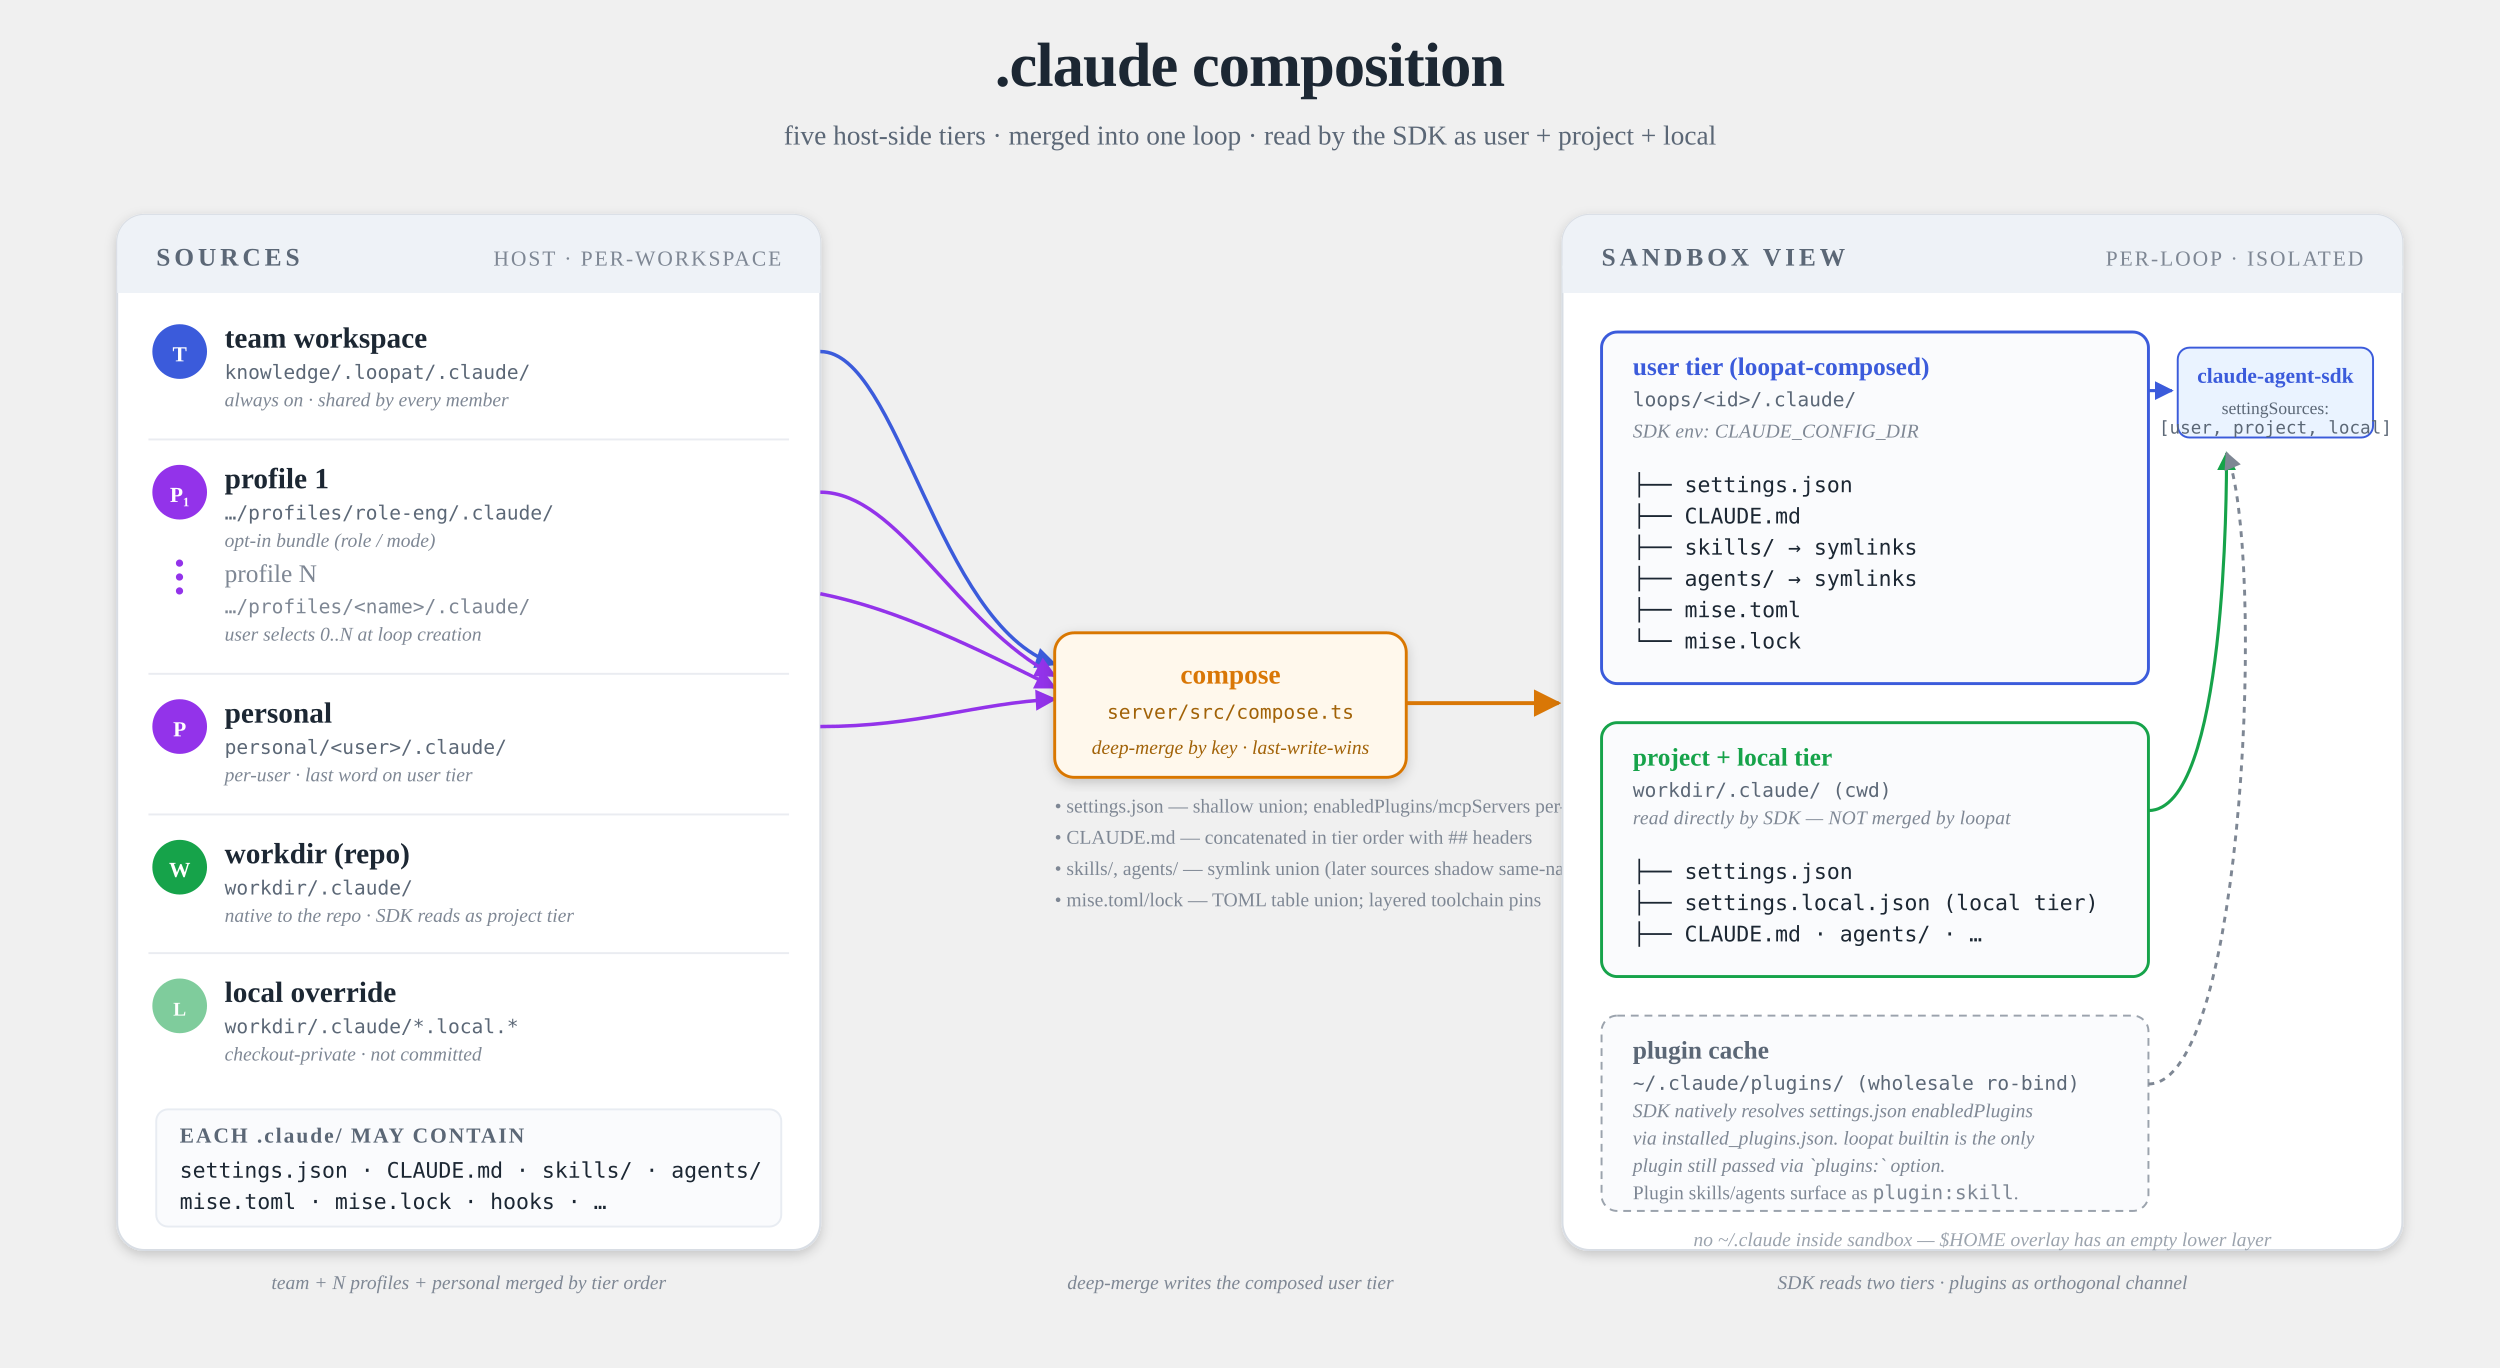
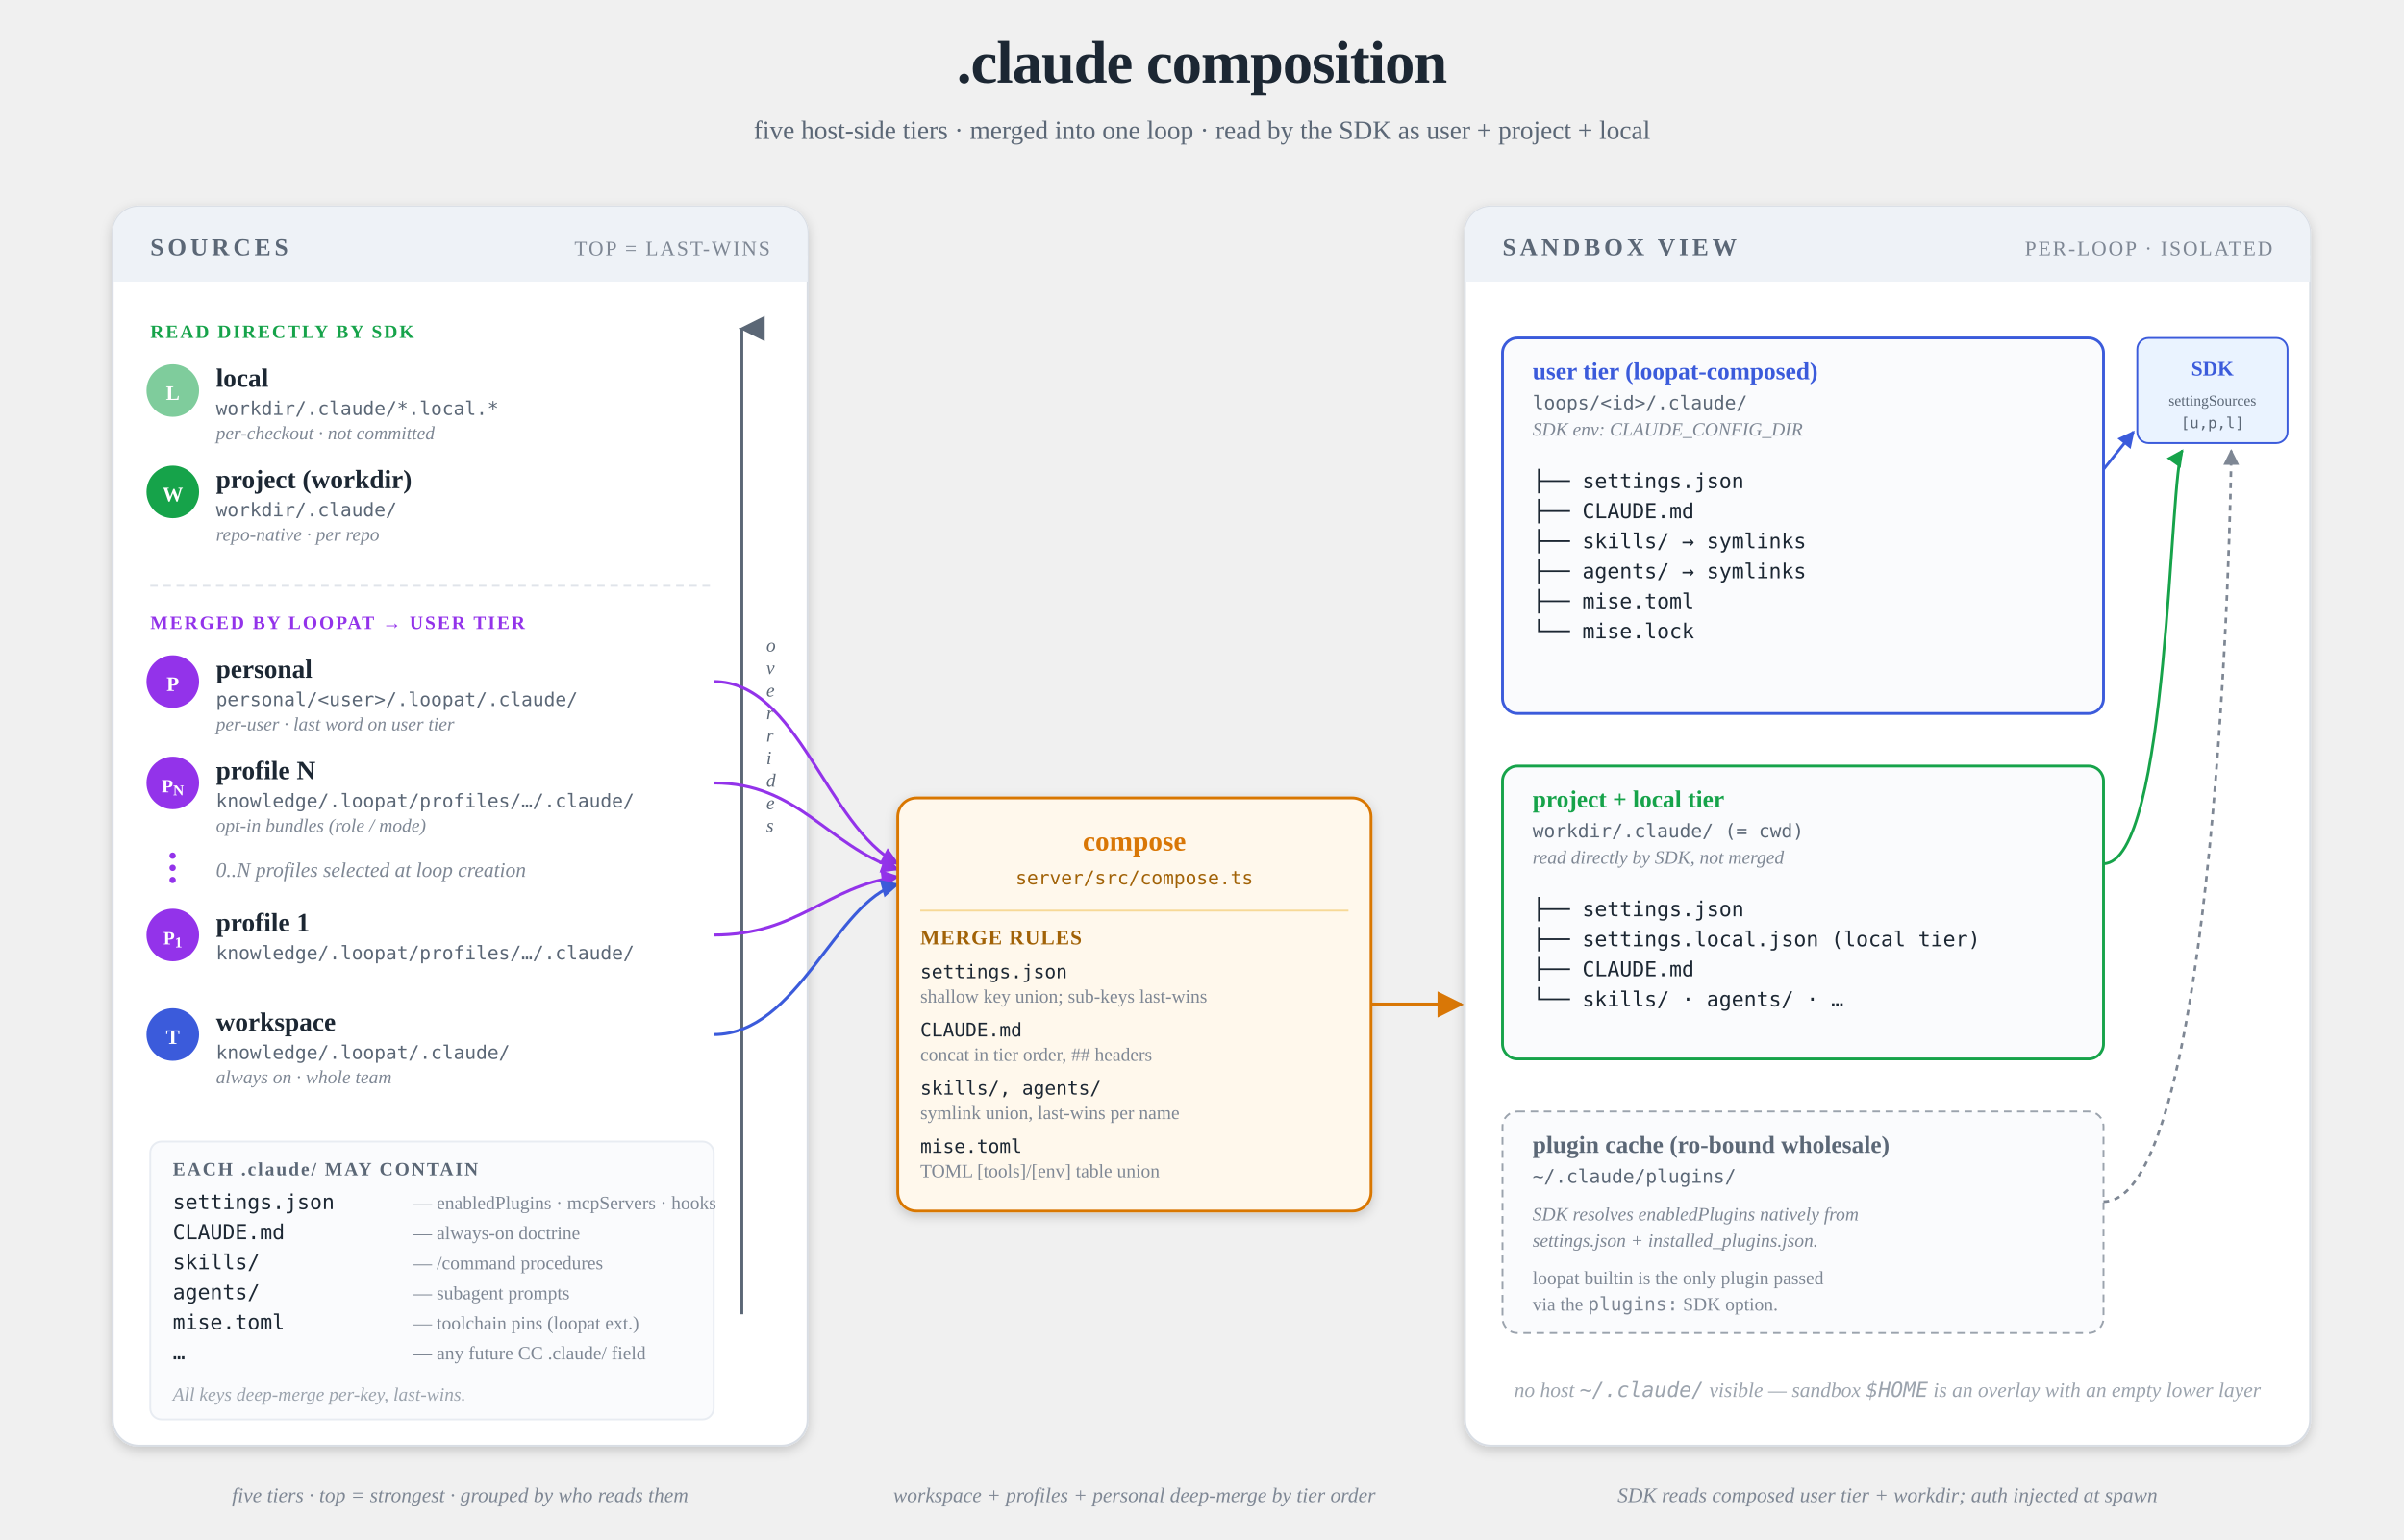
- <svg xmlns="http://www.w3.org/2000/svg" viewBox="0 0 1280 700" width="100%" role="img" aria-labelledby="t d">
+ <svg xmlns="http://www.w3.org/2000/svg" viewBox="0 0 1280 820" width="100%" role="img" aria-labelledby="t d">
  <defs>
-     <marker id="arr-K" viewBox="0 0 10 10" refX="9" refY="5" markerWidth="6" markerHeight="6" orient="auto-start-reverse">
+     <marker id="arr-blue" viewBox="0 0 10 10" refX="9" refY="5" markerWidth="6" markerHeight="6" orient="auto-start-reverse">
      <path d="M0,0 L10,5 L0,10 z" fill="#3b5bdb" />
    </marker>
    <marker id="arr-purple" viewBox="0 0 10 10" refX="9" refY="5" markerWidth="6" markerHeight="6" orient="auto-start-reverse">
      <path d="M0,0 L10,5 L0,10 z" fill="#9333ea" />
    </marker>
-     <marker id="arr-N" viewBox="0 0 10 10" refX="9" refY="5" markerWidth="6" markerHeight="6" orient="auto-start-reverse">
-       <path d="M0,0 L10,5 L0,10 z" fill="#d4a017" />
-     </marker>
    <marker id="arr-green" viewBox="0 0 10 10" refX="9" refY="5" markerWidth="6" markerHeight="6" orient="auto-start-reverse">
      <path d="M0,0 L10,5 L0,10 z" fill="#16a34a" />
    </marker>
    <marker id="arr-orange" viewBox="0 0 10 10" refX="9" refY="5" markerWidth="7" markerHeight="7" orient="auto-start-reverse">
      <path d="M0,0 L10,5 L0,10 z" fill="#d97706" />
    </marker>
    <marker id="arr-gray" viewBox="0 0 10 10" refX="9" refY="5" markerWidth="6" markerHeight="6" orient="auto-start-reverse">
      <path d="M0,0 L10,5 L0,10 z" fill="#7e8794" />
+     </marker>
+     <marker id="arr-up" viewBox="0 0 10 10" refX="5" refY="1" markerWidth="9" markerHeight="9" orient="auto">
+       <path d="M0,10 L10,10 L5,0 z" fill="#5b6776" />
    </marker>
    <filter id="soft" x="-10%" y="-10%" width="120%" height="120%">
      <feGaussianBlur in="SourceAlpha" stdDeviation="3" />
      <feOffset dx="0" dy="2" result="off" />
      <feComponentTransfer>
        <feFuncA type="linear" slope="0.18" />
      </feComponentTransfer>
      <feMerge>
        <feMergeNode />
        <feMergeNode in="SourceGraphic" />
      </feMerge>
    </filter>
  </defs>
  <text x="640" y="44" text-anchor="middle" font-size="32" font-weight="700" letter-spacing="-0.5" fill="#1c2733">.claude composition</text>
  <text x="640" y="74" text-anchor="middle" font-size="14" fill="#5b6776">five host-side tiers · merged into one loop · read by the SDK as user + project + local</text>
  <g filter="url(#soft)">
-     <rect x="60" y="110" width="360" height="530" rx="14" fill="#ffffff" stroke="#d8dde4" stroke-width="1" />
-   </g>
-   <rect x="60" y="110" width="360" height="40" rx="14" fill="#eef2f7" />
-   <rect x="60" y="136" width="360" height="14" fill="#eef2f7" />
+     <rect x="60" y="110" width="370" height="660" rx="14" fill="#ffffff" stroke="#d8dde4" stroke-width="1" />
+   </g>
+   <rect x="60" y="110" width="370" height="40" rx="14" fill="#eef2f7" />
+   <rect x="60" y="136" width="370" height="14" fill="#eef2f7" />
  <text x="80" y="136" font-size="13" font-weight="700" fill="#5b6776" letter-spacing="2">SOURCES</text>
-   <text x="400" y="136" font-size="11" text-anchor="end" fill="#7e8794" letter-spacing="1">HOST · PER-WORKSPACE</text>
-   <g>
-     <circle cx="92" cy="180" r="14" fill="#3b5bdb" />
-     <text x="92" y="185" text-anchor="middle" font-size="11" font-weight="700" fill="white">T</text>
-     <text x="115" y="178" font-size="15" font-weight="600" fill="#1c2733">team workspace</text>
-     <text x="115" y="194" font-size="10" font-family="ui-monospace, monospace" fill="#5b6776">knowledge/.loopat/.claude/</text>
-     <text x="115" y="208" font-size="10" fill="#7e8794" font-style="italic">always on · shared by every member</text>
-   </g>
-   <line x1="76" y1="225" x2="404" y2="225" stroke="#eaecf1" stroke-width="1" />
-   <g>
-     <circle cx="92" cy="252" r="14" fill="#9333ea" />
-     <text x="92" y="257" text-anchor="middle" font-size="11" font-weight="700" fill="white">P₁</text>
-     <text x="115" y="250" font-size="15" font-weight="600" fill="#1c2733">profile 1</text>
-     <text x="115" y="266" font-size="10" font-family="ui-monospace, monospace" fill="#5b6776">…/profiles/role-eng/.claude/</text>
-     <text x="115" y="280" font-size="10" fill="#7e8794" font-style="italic">opt-in bundle (role / mode)</text>
-   </g>
-   <g>
-     <text x="92" y="304" text-anchor="middle" font-size="22" fill="#9333ea" font-weight="700">⋮</text>
-     <text x="115" y="298" font-size="13" font-weight="500" fill="#7e8794">profile N</text>
-     <text x="115" y="314" font-size="10" font-family="ui-monospace, monospace" fill="#7e8794">…/profiles/&lt;name&gt;/.claude/</text>
-     <text x="115" y="328" font-size="10" fill="#7e8794" font-style="italic">user selects 0..N at loop creation</text>
-   </g>
-   <line x1="76" y1="345" x2="404" y2="345" stroke="#eaecf1" stroke-width="1" />
-   <g>
-     <circle cx="92" cy="372" r="14" fill="#9333ea" />
-     <text x="92" y="377" text-anchor="middle" font-size="11" font-weight="700" fill="white">P</text>
-     <text x="115" y="370" font-size="15" font-weight="600" fill="#1c2733">personal</text>
-     <text x="115" y="386" font-size="10" font-family="ui-monospace, monospace" fill="#5b6776">personal/&lt;user&gt;/.claude/</text>
-     <text x="115" y="400" font-size="10" fill="#7e8794" font-style="italic">per-user · last word on user tier</text>
-   </g>
-   <line x1="76" y1="417" x2="404" y2="417" stroke="#eaecf1" stroke-width="1" />
-   <g>
-     <circle cx="92" cy="444" r="14" fill="#16a34a" />
-     <text x="92" y="449" text-anchor="middle" font-size="11" font-weight="700" fill="white">W</text>
-     <text x="115" y="442" font-size="15" font-weight="600" fill="#1c2733">workdir (repo)</text>
-     <text x="115" y="458" font-size="10" font-family="ui-monospace, monospace" fill="#5b6776">workdir/.claude/</text>
-     <text x="115" y="472" font-size="10" fill="#7e8794" font-style="italic">native to the repo · SDK reads as project tier</text>
-   </g>
-   <line x1="76" y1="488" x2="404" y2="488" stroke="#eaecf1" stroke-width="1" />
-   <g>
-     <circle cx="92" cy="515" r="14" fill="#16a34a" opacity="0.55" />
-     <text x="92" y="520" text-anchor="middle" font-size="10" font-weight="700" fill="white">L</text>
-     <text x="115" y="513" font-size="15" font-weight="600" fill="#1c2733">local override</text>
-     <text x="115" y="529" font-size="10" font-family="ui-monospace, monospace" fill="#5b6776">workdir/.claude/*.local.*</text>
-     <text x="115" y="543" font-size="10" fill="#7e8794" font-style="italic">checkout-private · not committed</text>
-   </g>
-   <rect x="80" y="568" width="320" height="60" rx="6" fill="#fafbfd" stroke="#e8ecf2" />
-   <text x="92" y="585" font-size="11" font-weight="700" fill="#5b6776" letter-spacing="1">EACH .claude/ MAY CONTAIN</text>
-   <text x="92" y="603" font-size="11" font-family="ui-monospace, monospace" fill="#1c2733">settings.json · CLAUDE.md · skills/ · agents/</text>
-   <text x="92" y="619" font-size="11" font-family="ui-monospace, monospace" fill="#1c2733">mise.toml · mise.lock · hooks · …</text>
-   <g fill="none" stroke="#3b5bdb" stroke-width="1.8">
-     <path d="M 420 180 C 460 180, 480 320, 540 340" marker-end="url(#arr-K)" />
-   </g>
-   <g fill="none" stroke="#9333ea" stroke-width="1.8">
-     <path d="M 420 252 C 460 252, 490 320, 540 346" marker-end="url(#arr-purple)" />
-     <path d="M 420 304 C 460 312, 500 332, 540 352" marker-end="url(#arr-purple)" />
-     <path d="M 420 372 C 470 372, 500 360, 540 358" marker-end="url(#arr-purple)" />
+   <text x="410" y="136" font-size="11" text-anchor="end" fill="#7e8794" letter-spacing="1">TOP = LAST-WINS</text>
+   <line x1="395" y1="700" x2="395" y2="175" stroke="#5b6776" stroke-width="1.5" marker-end="url(#arr-up)" />
+   <text x="408" y="437" font-size="10" fill="#5b6776" font-style="italic" letter-spacing="0.5">
+     <tspan x="408" dy="-90">o</tspan>
+     <tspan x="408" dy="12">v</tspan>
+     <tspan x="408" dy="12">e</tspan>
+     <tspan x="408" dy="12">r</tspan>
+     <tspan x="408" dy="12">r</tspan>
+     <tspan x="408" dy="12">i</tspan>
+     <tspan x="408" dy="12">d</tspan>
+     <tspan x="408" dy="12">e</tspan>
+     <tspan x="408" dy="12">s</tspan>
+   </text>
+   <text x="80" y="180" font-size="10" font-weight="700" fill="#16a34a" letter-spacing="1">READ DIRECTLY BY SDK</text>
+   <g>
+     <circle cx="92" cy="208" r="14" fill="#16a34a" opacity="0.55" />
+     <text x="92" y="213" text-anchor="middle" font-size="11" font-weight="700" fill="white">L</text>
+     <text x="115" y="206" font-size="14" font-weight="600" fill="#1c2733">local</text>
+     <text x="115" y="221" font-size="10" font-family="ui-monospace, monospace" fill="#5b6776">workdir/.claude/*.local.*</text>
+     <text x="115" y="234" font-size="10" fill="#7e8794" font-style="italic">per-checkout · not committed</text>
+   </g>
+   <g>
+     <circle cx="92" cy="262" r="14" fill="#16a34a" />
+     <text x="92" y="267" text-anchor="middle" font-size="11" font-weight="700" fill="white">W</text>
+     <text x="115" y="260" font-size="14" font-weight="600" fill="#1c2733">project (workdir)</text>
+     <text x="115" y="275" font-size="10" font-family="ui-monospace, monospace" fill="#5b6776">workdir/.claude/</text>
+     <text x="115" y="288" font-size="10" fill="#7e8794" font-style="italic">repo-native · per repo</text>
+   </g>
+   <line x1="80" y1="312" x2="380" y2="312" stroke="#e0e4ea" stroke-width="1" stroke-dasharray="4 3" />
+   <text x="80" y="335" font-size="10" font-weight="700" fill="#9333ea" letter-spacing="1">MERGED BY LOOPAT → USER TIER</text>
+   <g>
+     <circle cx="92" cy="363" r="14" fill="#9333ea" />
+     <text x="92" y="368" text-anchor="middle" font-size="11" font-weight="700" fill="white">P</text>
+     <text x="115" y="361" font-size="14" font-weight="600" fill="#1c2733">personal</text>
+     <text x="115" y="376" font-size="10" font-family="ui-monospace, monospace" fill="#5b6776">personal/&lt;user&gt;/.loopat/.claude/</text>
+     <text x="115" y="389" font-size="10" fill="#7e8794" font-style="italic">per-user · last word on user tier</text>
+   </g>
+   <g>
+     <circle cx="92" cy="417" r="14" fill="#9333ea" />
+     <text x="92" y="422" text-anchor="middle" font-size="10" font-weight="700" fill="white">P<tspan font-size="8" baseline-shift="sub">N</tspan>
+     </text>
+     <text x="115" y="415" font-size="14" font-weight="600" fill="#1c2733">profile N</text>
+     <text x="115" y="430" font-size="10" font-family="ui-monospace, monospace" fill="#5b6776">knowledge/.loopat/profiles/…/.claude/</text>
+     <text x="115" y="443" font-size="10" fill="#7e8794" font-style="italic">opt-in bundles (role / mode)</text>
+   </g>
+   <text x="92" y="470" text-anchor="middle" font-size="20" fill="#9333ea" font-weight="700">⋮</text>
+   <text x="115" y="467" font-size="11" fill="#7e8794" font-style="italic">0..N profiles selected at loop creation</text>
+   <g>
+     <circle cx="92" cy="498" r="14" fill="#9333ea" />
+     <text x="92" y="503" text-anchor="middle" font-size="10" font-weight="700" fill="white">P<tspan font-size="8" baseline-shift="sub">1</tspan>
+     </text>
+     <text x="115" y="496" font-size="14" font-weight="600" fill="#1c2733">profile 1</text>
+     <text x="115" y="511" font-size="10" font-family="ui-monospace, monospace" fill="#5b6776">knowledge/.loopat/profiles/…/.claude/</text>
+   </g>
+   <g>
+     <circle cx="92" cy="551" r="14" fill="#3b5bdb" />
+     <text x="92" y="556" text-anchor="middle" font-size="11" font-weight="700" fill="white">T</text>
+     <text x="115" y="549" font-size="14" font-weight="600" fill="#1c2733">workspace</text>
+     <text x="115" y="564" font-size="10" font-family="ui-monospace, monospace" fill="#5b6776">knowledge/.loopat/.claude/</text>
+     <text x="115" y="577" font-size="10" fill="#7e8794" font-style="italic">always on · whole team</text>
+   </g>
+   <rect x="80" y="608" width="300" height="148" rx="6" fill="#fafbfd" stroke="#e8ecf2" />
+   <text x="92" y="626" font-size="10" font-weight="700" fill="#5b6776" letter-spacing="1">EACH .claude/ MAY CONTAIN</text>
+   <text x="92" y="644" font-size="11" font-family="ui-monospace, monospace" fill="#1c2733">settings.json</text>
+   <text x="220" y="644" font-size="10" fill="#7e8794">— enabledPlugins · mcpServers · hooks</text>
+   <text x="92" y="660" font-size="11" font-family="ui-monospace, monospace" fill="#1c2733">CLAUDE.md</text>
+   <text x="220" y="660" font-size="10" fill="#7e8794">— always-on doctrine</text>
+   <text x="92" y="676" font-size="11" font-family="ui-monospace, monospace" fill="#1c2733">skills/</text>
+   <text x="220" y="676" font-size="10" fill="#7e8794">— /command procedures</text>
+   <text x="92" y="692" font-size="11" font-family="ui-monospace, monospace" fill="#1c2733">agents/</text>
+   <text x="220" y="692" font-size="10" fill="#7e8794">— subagent prompts</text>
+   <text x="92" y="708" font-size="11" font-family="ui-monospace, monospace" fill="#1c2733">mise.toml</text>
+   <text x="220" y="708" font-size="10" fill="#7e8794">— toolchain pins (loopat ext.)</text>
+   <text x="92" y="724" font-size="11" font-family="ui-monospace, monospace" fill="#1c2733">…</text>
+   <text x="220" y="724" font-size="10" fill="#7e8794">— any future CC .claude/ field</text>
+   <text x="92" y="746" font-size="10" fill="#9ba3ad" font-style="italic">All keys deep-merge per-key, last-wins.</text>
+   <g fill="none" stroke="#9333ea" stroke-width="1.6">
+     <path d="M 380 363 C 425 363, 440 440, 478 460" marker-end="url(#arr-purple)" />
+     <path d="M 380 417 C 425 417, 440 450, 478 463" marker-end="url(#arr-purple)" />
+     <path d="M 380 498 C 425 498, 440 472, 478 467" marker-end="url(#arr-purple)" />
+   </g>
+   <g fill="none" stroke="#3b5bdb" stroke-width="1.6">
+     <path d="M 380 551 C 425 551, 445 480, 478 471" marker-end="url(#arr-blue)" />
  </g>
  <g filter="url(#soft)">
-     <rect x="540" y="324" width="180" height="74" rx="10" fill="#fff8ec" stroke="#d97706" stroke-width="1.5" />
-   </g>
-   <text x="630" y="350" text-anchor="middle" font-size="14" font-weight="700" fill="#d97706">compose</text>
-   <text x="630" y="368" text-anchor="middle" font-size="10" font-family="ui-monospace, monospace" fill="#a16207">server/src/compose.ts</text>
-   <text x="630" y="386" text-anchor="middle" font-size="10" fill="#a16207" font-style="italic">deep-merge by key · last-write-wins</text>
-   <g font-size="10" fill="#7e8794">
-     <text x="540" y="416">• settings.json — shallow union; enabledPlugins/mcpServers per-key last-wins</text>
-     <text x="540" y="432">• CLAUDE.md       — concatenated in tier order with ## headers</text>
-     <text x="540" y="448">• skills/, agents/ — symlink union (later sources shadow same-name)</text>
-     <text x="540" y="464">• mise.toml/lock   — TOML table union; layered toolchain pins</text>
+     <rect x="478" y="425" width="252" height="220" rx="10" fill="#fff8ec" stroke="#d97706" stroke-width="1.5" />
+   </g>
+   <text x="604" y="453" text-anchor="middle" font-size="15" font-weight="700" fill="#d97706">compose</text>
+   <text x="604" y="471" text-anchor="middle" font-size="10" font-family="ui-monospace, monospace" fill="#a16207">server/src/compose.ts</text>
+   <line x1="490" y1="485" x2="718" y2="485" stroke="#f7d997" stroke-width="1" />
+   <text x="490" y="503" font-size="11" font-weight="700" fill="#a16207" letter-spacing="0.5">MERGE RULES</text>
+   <g font-size="10" fill="#5b6776">
+     <text x="490" y="521">
+       <tspan font-family="ui-monospace, monospace" fill="#1c2733">settings.json</tspan>
+     </text>
+     <text x="490" y="534" fill="#7e8794">  shallow key union; sub-keys last-wins</text>
+     <text x="490" y="552">
+       <tspan font-family="ui-monospace, monospace" fill="#1c2733">CLAUDE.md</tspan>
+     </text>
+     <text x="490" y="565" fill="#7e8794">  concat in tier order, ## headers</text>
+     <text x="490" y="583">
+       <tspan font-family="ui-monospace, monospace" fill="#1c2733">skills/, agents/</tspan>
+     </text>
+     <text x="490" y="596" fill="#7e8794">  symlink union, last-wins per name</text>
+     <text x="490" y="614">
+       <tspan font-family="ui-monospace, monospace" fill="#1c2733">mise.toml</tspan>
+     </text>
+     <text x="490" y="627" fill="#7e8794">  TOML [tools]/[env] table union</text>
  </g>
  <g fill="none" stroke="#d97706" stroke-width="2">
-     <path d="M 720 360 L 798 360" marker-end="url(#arr-orange)" />
+     <path d="M 730 535 L 778 535" marker-end="url(#arr-orange)" />
  </g>
  <g filter="url(#soft)">
-     <rect x="800" y="110" width="430" height="530" rx="14" fill="#ffffff" stroke="#d8dde4" stroke-width="1" />
-   </g>
-   <rect x="800" y="110" width="430" height="40" rx="14" fill="#eef2f7" />
-   <rect x="800" y="136" width="430" height="14" fill="#eef2f7" />
-   <text x="820" y="136" font-size="13" font-weight="700" fill="#5b6776" letter-spacing="2">SANDBOX VIEW</text>
+     <rect x="780" y="110" width="450" height="660" rx="14" fill="#ffffff" stroke="#d8dde4" stroke-width="1" />
+   </g>
+   <rect x="780" y="110" width="450" height="40" rx="14" fill="#eef2f7" />
+   <rect x="780" y="136" width="450" height="14" fill="#eef2f7" />
+   <text x="800" y="136" font-size="13" font-weight="700" fill="#5b6776" letter-spacing="2">SANDBOX VIEW</text>
  <text x="1210" y="136" font-size="11" text-anchor="end" fill="#7e8794" letter-spacing="1">PER-LOOP · ISOLATED</text>
  <g>
-     <rect x="820" y="170" width="280" height="180" rx="8" fill="#fafbfd" stroke="#3b5bdb" stroke-width="1.5" />
-     <text x="836" y="192" font-size="13" font-weight="700" fill="#3b5bdb">user tier (loopat-composed)</text>
-     <text x="836" y="208" font-size="10" font-family="ui-monospace, monospace" fill="#5b6776">loops/&lt;id&gt;/.claude/</text>
-     <text x="836" y="224" font-size="10" fill="#7e8794" font-style="italic" letter-spacing="0.1">SDK env: CLAUDE_CONFIG_DIR</text>
+     <rect x="1138" y="180" width="80" height="56" rx="6" fill="#eaf3ff" stroke="#3b5bdb" />
+     <text x="1178" y="200" text-anchor="middle" font-size="11" font-weight="700" fill="#3b5bdb">SDK</text>
+     <text x="1178" y="216" text-anchor="middle" font-size="8" fill="#5b6776">settingSources</text>
+     <text x="1178" y="228" text-anchor="middle" font-size="8" font-family="ui-monospace, monospace" fill="#5b6776">[u,p,l]</text>
+   </g>
+   <g>
+     <rect x="800" y="180" width="320" height="200" rx="8" fill="#fafbfd" stroke="#3b5bdb" stroke-width="1.5" />
+     <text x="816" y="202" font-size="13" font-weight="700" fill="#3b5bdb">user tier (loopat-composed)</text>
+     <text x="816" y="218" font-size="10" font-family="ui-monospace, monospace" fill="#5b6776">loops/&lt;id&gt;/.claude/</text>
+     <text x="816" y="232" font-size="10" fill="#7e8794" font-style="italic">SDK env: CLAUDE_CONFIG_DIR</text>
    <g font-size="11" font-family="ui-monospace, monospace" fill="#1c2733">
-       <text x="836" y="252">├── settings.json</text>
-       <text x="836" y="268">├── CLAUDE.md</text>
-       <text x="836" y="284">├── skills/        → symlinks</text>
-       <text x="836" y="300">├── agents/        → symlinks</text>
-       <text x="836" y="316">├── mise.toml</text>
-       <text x="836" y="332">└── mise.lock</text>
+       <text x="816" y="260">├── settings.json</text>
+       <text x="816" y="276">├── CLAUDE.md</text>
+       <text x="816" y="292">├── skills/        → symlinks</text>
+       <text x="816" y="308">├── agents/        → symlinks</text>
+       <text x="816" y="324">├── mise.toml</text>
+       <text x="816" y="340">└── mise.lock</text>
    </g>
  </g>
  <g>
-     <rect x="1115" y="178" width="100" height="46" rx="6" fill="#eaf3ff" stroke="#3b5bdb" />
-     <text x="1165" y="196" text-anchor="middle" font-size="11" font-weight="700" fill="#3b5bdb">claude-agent-sdk</text>
-     <text x="1165" y="212" text-anchor="middle" font-size="9" fill="#5b6776">settingSources:</text>
-     <text x="1165" y="222" text-anchor="middle" font-size="9" font-family="ui-monospace, monospace" fill="#5b6776">[user, project, local]</text>
-   </g>
-   <g fill="none" stroke="#3b5bdb" stroke-width="1.6">
-     <path d="M 1100 200 L 1112 200" marker-end="url(#arr-K)" />
-   </g>
-   <g>
-     <rect x="820" y="370" width="280" height="130" rx="8" fill="#fafbfd" stroke="#16a34a" stroke-width="1.5" />
-     <text x="836" y="392" font-size="13" font-weight="700" fill="#16a34a">project + local tier</text>
-     <text x="836" y="408" font-size="10" font-family="ui-monospace, monospace" fill="#5b6776">workdir/.claude/   (cwd)</text>
-     <text x="836" y="422" font-size="10" fill="#7e8794" font-style="italic" letter-spacing="0.1">read directly by SDK — NOT merged by loopat</text>
+     <rect x="800" y="408" width="320" height="156" rx="8" fill="#fafbfd" stroke="#16a34a" stroke-width="1.5" />
+     <text x="816" y="430" font-size="13" font-weight="700" fill="#16a34a">project + local tier</text>
+     <text x="816" y="446" font-size="10" font-family="ui-monospace, monospace" fill="#5b6776">workdir/.claude/   (= cwd)</text>
+     <text x="816" y="460" font-size="10" fill="#7e8794" font-style="italic">read directly by SDK, not merged</text>
    <g font-size="11" font-family="ui-monospace, monospace" fill="#1c2733">
-       <text x="836" y="450">├── settings.json</text>
-       <text x="836" y="466">├── settings.local.json   (local tier)</text>
-       <text x="836" y="482">├── CLAUDE.md   ·   agents/   ·   …</text>
+       <text x="816" y="488">├── settings.json</text>
+       <text x="816" y="504">├── settings.local.json   (local tier)</text>
+       <text x="816" y="520">├── CLAUDE.md</text>
+       <text x="816" y="536">└── skills/   ·   agents/   ·   …</text>
    </g>
  </g>
-   <g fill="none" stroke="#16a34a" stroke-width="1.6">
-     <path d="M 1100 415 C 1140 415, 1140 250, 1140 232" marker-end="url(#arr-green)" />
-   </g>
-   <g>
-     <rect x="820" y="520" width="280" height="100" rx="8" fill="#fafbfd" stroke="#9ba3ad" stroke-width="1" stroke-dasharray="4 3" />
-     <text x="836" y="542" font-size="13" font-weight="700" fill="#5b6776">plugin cache</text>
-     <text x="836" y="558" font-size="10" font-family="ui-monospace, monospace" fill="#5b6776">~/.claude/plugins/   (wholesale ro-bind)</text>
-     <text x="836" y="572" font-size="10" fill="#7e8794" font-style="italic">SDK natively resolves settings.json enabledPlugins</text>
-     <text x="836" y="586" font-size="10" fill="#7e8794" font-style="italic">via installed_plugins.json. loopat builtin is the only</text>
-     <text x="836" y="600" font-size="10" fill="#7e8794" font-style="italic">plugin still passed via `plugins:` option.</text>
-     <text x="836" y="614" font-size="10" fill="#7e8794">Plugin skills/agents surface as <tspan font-family="ui-monospace, monospace">plugin:skill</tspan>.</text>
-   </g>
-   <g fill="none" stroke="#7e8794" stroke-width="1.5" stroke-dasharray="3 3">
-     <path d="M 1100 555 C 1150 555, 1160 280, 1140 232" marker-end="url(#arr-gray)" />
-   </g>
-   <text x="1015" y="638" text-anchor="middle" font-size="10" fill="#9ba3ad" font-style="italic">no ~/.claude inside sandbox — $HOME overlay has an empty lower layer</text>
-   <text x="240" y="660" text-anchor="middle" font-size="10" fill="#7e8794" font-style="italic">team + N profiles + personal merged by tier order</text>
-   <text x="630" y="660" text-anchor="middle" font-size="10" fill="#7e8794" font-style="italic">deep-merge writes the composed user tier</text>
-   <text x="1015" y="660" text-anchor="middle" font-size="10" fill="#7e8794" font-style="italic">SDK reads two tiers · plugins as orthogonal channel</text>
+   <g>
+     <rect x="800" y="592" width="320" height="118" rx="8" fill="#fafbfd" stroke="#9ba3ad" stroke-width="1" stroke-dasharray="4 3" />
+     <text x="816" y="614" font-size="13" font-weight="700" fill="#5b6776">plugin cache (ro-bound wholesale)</text>
+     <text x="816" y="630" font-size="10" font-family="ui-monospace, monospace" fill="#5b6776">~/.claude/plugins/</text>
+     <text x="816" y="650" font-size="10" fill="#7e8794" font-style="italic">SDK resolves enabledPlugins natively from</text>
+     <text x="816" y="664" font-size="10" fill="#7e8794" font-style="italic">settings.json + installed_plugins.json.</text>
+     <text x="816" y="684" font-size="10" fill="#7e8794">loopat builtin is the only plugin passed</text>
+     <text x="816" y="698" font-size="10" fill="#7e8794">via the <tspan font-family="ui-monospace, monospace">plugins:</tspan> SDK option.</text>
+   </g>
+   <g fill="none" stroke="#3b5bdb" stroke-width="1.5">
+     <path d="M 1120 250 L 1136 230" marker-end="url(#arr-blue)" />
+   </g>
+   <g fill="none" stroke="#16a34a" stroke-width="1.5">
+     <path d="M 1120 460 C 1155 460, 1155 250, 1162 240" marker-end="url(#arr-green)" />
+   </g>
+   <g fill="none" stroke="#7e8794" stroke-width="1.4" stroke-dasharray="3 3">
+     <path d="M 1120 640 C 1180 640, 1188 270, 1188 240" marker-end="url(#arr-gray)" />
+   </g>
+   <text x="1005" y="744" text-anchor="middle" font-size="11" fill="#9ba3ad" font-style="italic">
+     no host <tspan font-family="ui-monospace, monospace">~/.claude/</tspan> visible — sandbox <tspan font-family="ui-monospace, monospace">$HOME</tspan> is an overlay with an empty lower layer
+   </text>
+   <text x="245" y="800" text-anchor="middle" font-size="11" fill="#7e8794" font-style="italic">five tiers · top = strongest · grouped by who reads them</text>
+   <text x="604" y="800" text-anchor="middle" font-size="11" fill="#7e8794" font-style="italic">workspace + profiles + personal deep-merge by tier order</text>
+   <text x="1005" y="800" text-anchor="middle" font-size="11" fill="#7e8794" font-style="italic">SDK reads composed user tier + workdir; auth injected at spawn</text>
</svg>
